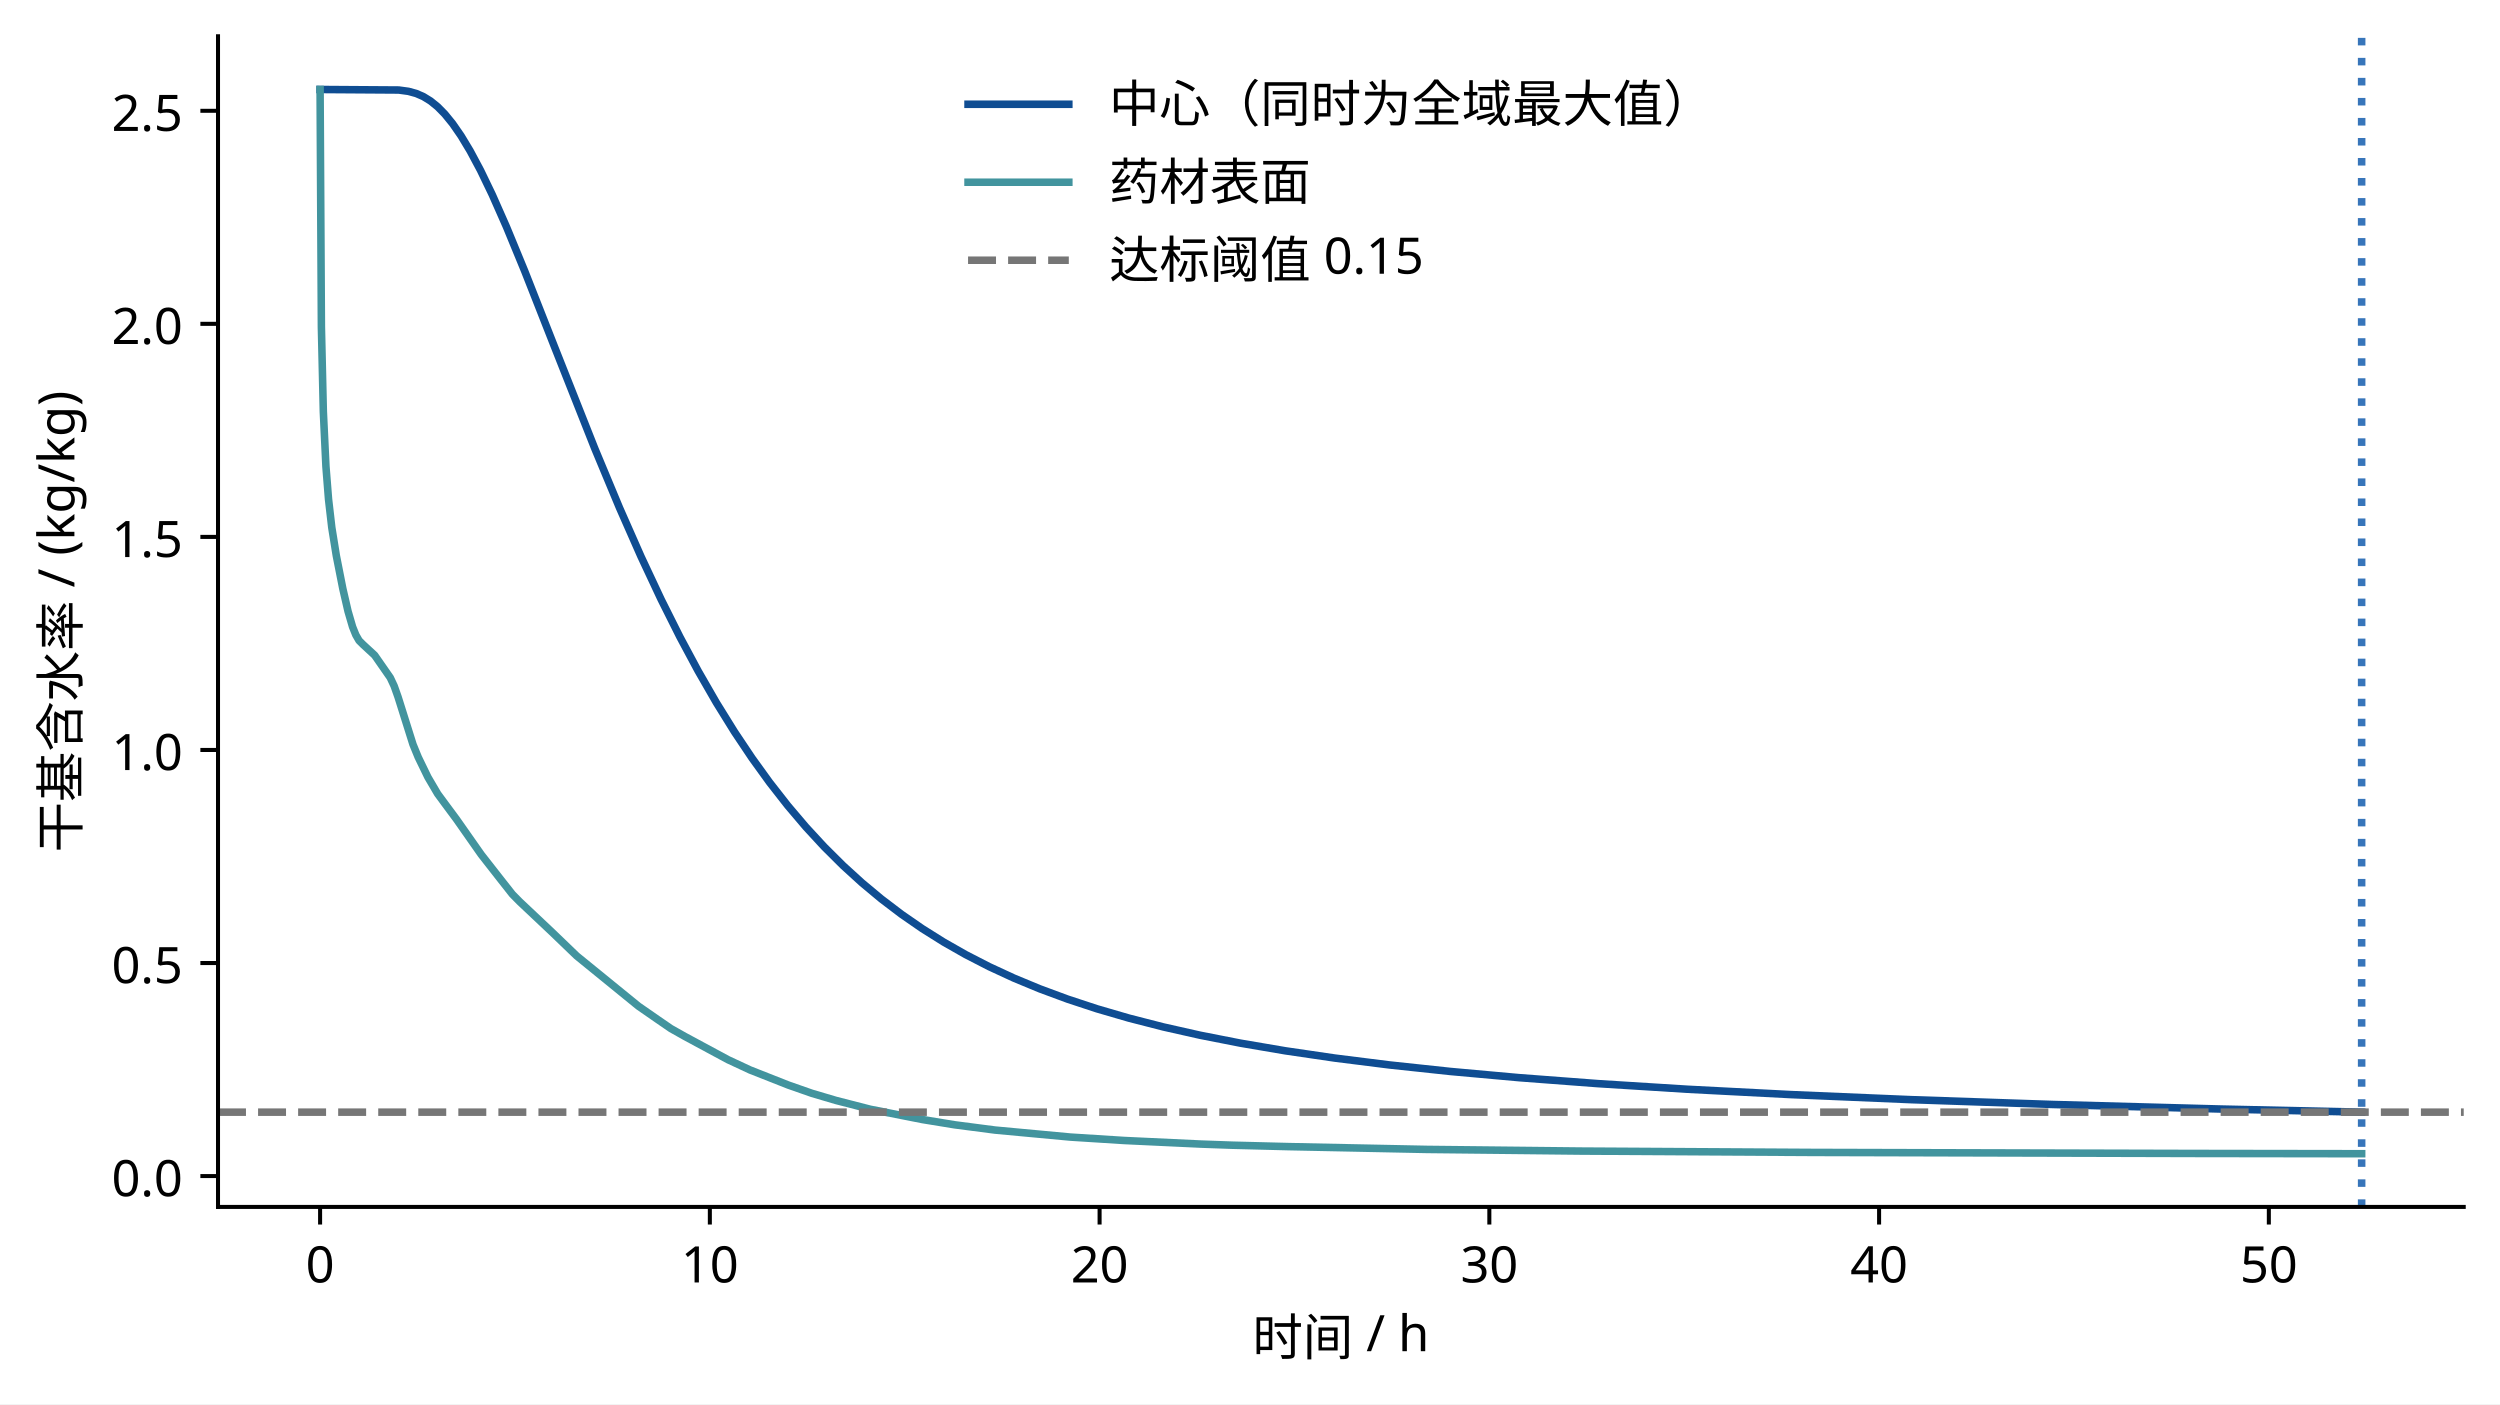
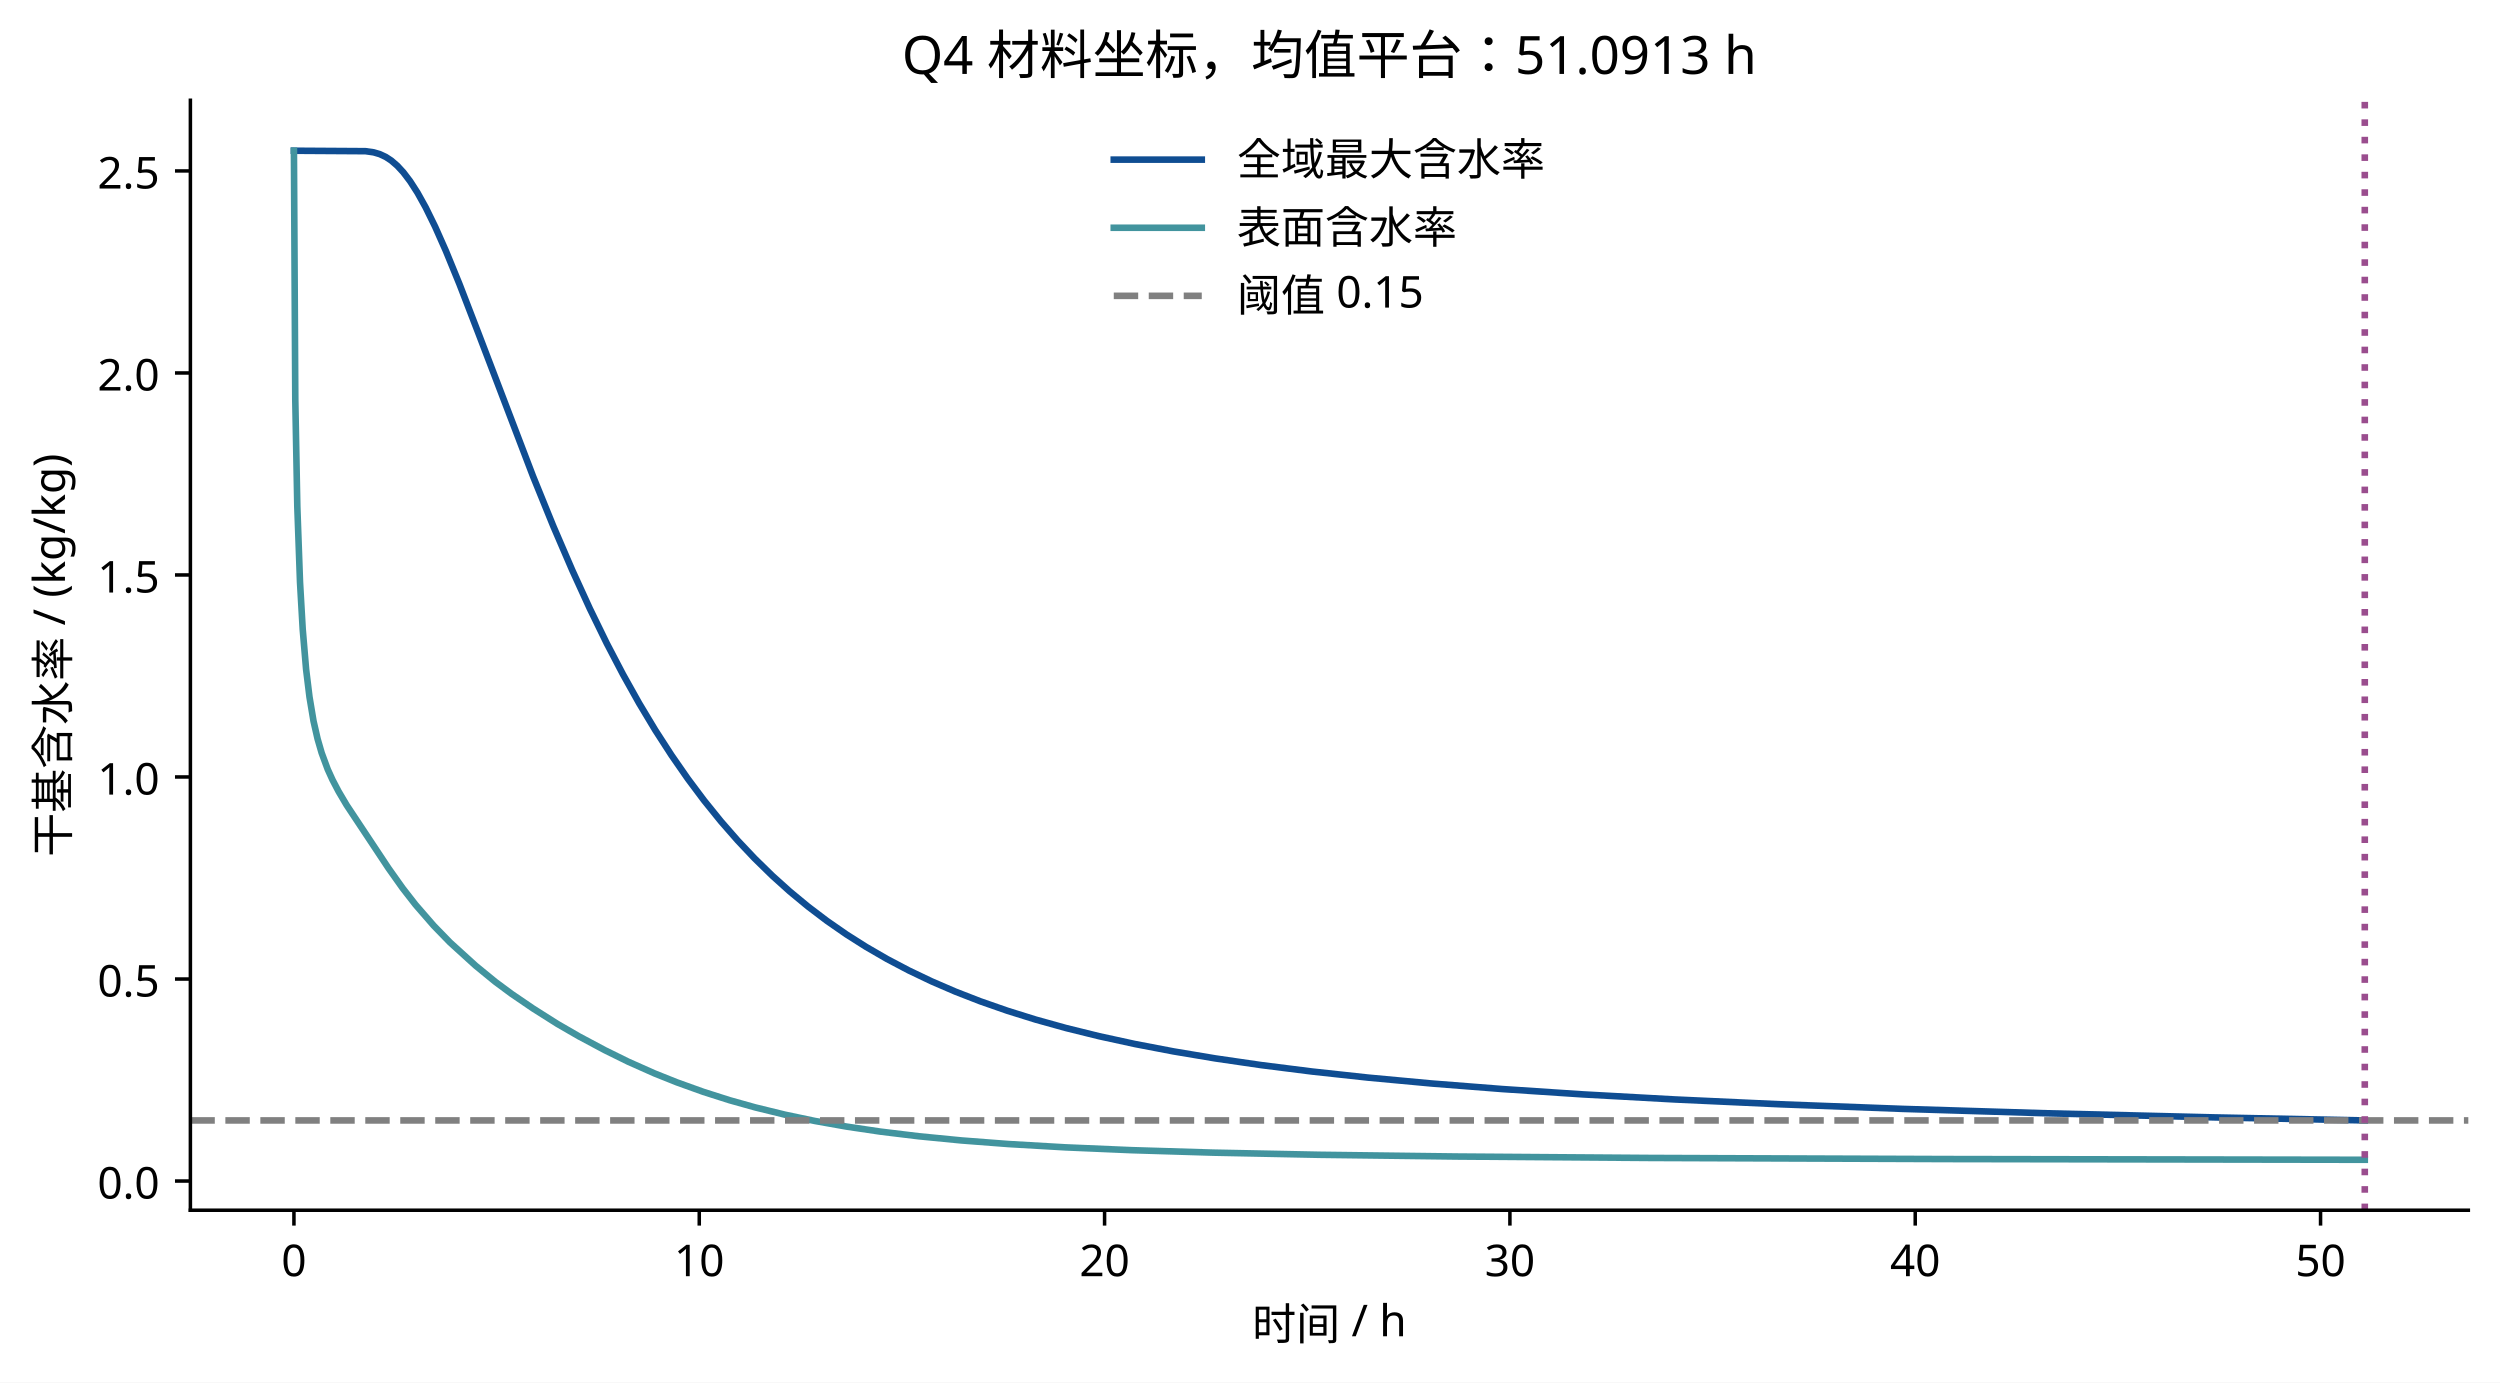
- <svg xmlns="http://www.w3.org/2000/svg" xmlns:xlink="http://www.w3.org/1999/xlink" width="496.223pt" height="278.719pt" viewBox="0 0 496.223 278.719" version="1.1">
+ <svg xmlns="http://www.w3.org/2000/svg" xmlns:xlink="http://www.w3.org/1999/xlink" width="568.223pt" height="314.232pt" viewBox="0 0 568.223 314.232" version="1.1">
  <defs>
    <style type="text/css">*{stroke-linejoin: round; stroke-linecap: butt}</style>
  </defs>
  <g id="figure_1">
    <g id="patch_1">
-       <path d="M 0 278.719  L 496.223 278.719  L 496.223 0  L 0 0  z " style="fill: #ffffff" />
+       <path d="M 0 314.232  L 568.223 314.232  L 568.223 0  L 0 0  z " style="fill: #ffffff" />
    </g>
    <g id="axes_1">
      <g id="patch_2">
-         <path d="M 43.273 239.56  L 489.023 239.56  L 489.023 7.2  L 43.273 7.2  z " style="fill: #ffffff" />
+         <path d="M 43.273 275.072  L 561.023 275.072  L 561.023 22.793  L 43.273 22.793  z " style="fill: #ffffff" />
      </g>
      <g id="matplotlib.axis_1">
        <g id="xtick_1">
          <g id="line2d_1">
            <defs>
-               <path id="m574d8062d9" d="M 0 0  L 0 3.5  " style="stroke: #000000; stroke-width: 0.8" />
+               <path id="m7cf0407d7a" d="M 0 0  L 0 3.5  " style="stroke: #000000; stroke-width: 0.8" />
            </defs>
            <g>
-               <use xlink:href="#m574d8062d9" x="63.535" y="239.56" style="stroke: #000000; stroke-width: 0.8" />
+               <use xlink:href="#m7cf0407d7a" x="66.808" y="275.072" style="stroke: #000000; stroke-width: 0.8" />
            </g>
          </g>
          <g id="text_1">
-             <text style="font-size: 10px; font-family: 'Microsoft YaHei'; text-anchor: middle" x="63.535" y="254.554" transform="rotate(-0 63.5348 254.5538)">0</text>
+             <text style="font-size: 10px; font-family: 'Microsoft YaHei'; text-anchor: middle" x="66.808" y="290.066" transform="rotate(-0 66.80753 290.0663)">0</text>
          </g>
        </g>
        <g id="xtick_2">
          <g id="line2d_2">
            <g>
-               <use xlink:href="#m574d8062d9" x="140.896" y="239.56" style="stroke: #000000; stroke-width: 0.8" />
+               <use xlink:href="#m7cf0407d7a" x="158.933" y="275.072" style="stroke: #000000; stroke-width: 0.8" />
            </g>
          </g>
          <g id="text_2">
-             <text style="font-size: 10px; font-family: 'Microsoft YaHei'; text-anchor: middle" x="140.896" y="254.554" transform="rotate(-0 140.8957 254.5538)">10</text>
+             <text style="font-size: 10px; font-family: 'Microsoft YaHei'; text-anchor: middle" x="158.933" y="290.066" transform="rotate(-0 158.9332 290.0663)">10</text>
          </g>
        </g>
        <g id="xtick_3">
          <g id="line2d_3">
            <g>
-               <use xlink:href="#m574d8062d9" x="218.257" y="239.56" style="stroke: #000000; stroke-width: 0.8" />
+               <use xlink:href="#m7cf0407d7a" x="251.059" y="275.072" style="stroke: #000000; stroke-width: 0.8" />
            </g>
          </g>
          <g id="text_3">
-             <text style="font-size: 10px; font-family: 'Microsoft YaHei'; text-anchor: middle" x="218.257" y="254.554" transform="rotate(-0 218.2567 254.5538)">20</text>
+             <text style="font-size: 10px; font-family: 'Microsoft YaHei'; text-anchor: middle" x="251.059" y="290.066" transform="rotate(-0 251.0588 290.0663)">20</text>
          </g>
        </g>
        <g id="xtick_4">
          <g id="line2d_4">
            <g>
-               <use xlink:href="#m574d8062d9" x="295.618" y="239.56" style="stroke: #000000; stroke-width: 0.8" />
+               <use xlink:href="#m7cf0407d7a" x="343.185" y="275.072" style="stroke: #000000; stroke-width: 0.8" />
            </g>
          </g>
          <g id="text_4">
-             <text style="font-size: 10px; font-family: 'Microsoft YaHei'; text-anchor: middle" x="295.618" y="254.554" transform="rotate(-0 295.6176 254.5538)">30</text>
+             <text style="font-size: 10px; font-family: 'Microsoft YaHei'; text-anchor: middle" x="343.185" y="290.066" transform="rotate(-0 343.1845 290.0663)">30</text>
          </g>
        </g>
        <g id="xtick_5">
          <g id="line2d_5">
            <g>
-               <use xlink:href="#m574d8062d9" x="372.979" y="239.56" style="stroke: #000000; stroke-width: 0.8" />
+               <use xlink:href="#m7cf0407d7a" x="435.31" y="275.072" style="stroke: #000000; stroke-width: 0.8" />
            </g>
          </g>
          <g id="text_5">
-             <text style="font-size: 10px; font-family: 'Microsoft YaHei'; text-anchor: middle" x="372.979" y="254.554" transform="rotate(-0 372.9785 254.5538)">40</text>
+             <text style="font-size: 10px; font-family: 'Microsoft YaHei'; text-anchor: middle" x="435.31" y="290.066" transform="rotate(-0 435.3102 290.0663)">40</text>
          </g>
        </g>
        <g id="xtick_6">
          <g id="line2d_6">
            <g>
-               <use xlink:href="#m574d8062d9" x="450.339" y="239.56" style="stroke: #000000; stroke-width: 0.8" />
+               <use xlink:href="#m7cf0407d7a" x="527.436" y="275.072" style="stroke: #000000; stroke-width: 0.8" />
            </g>
          </g>
          <g id="text_6">
-             <text style="font-size: 10px; font-family: 'Microsoft YaHei'; text-anchor: middle" x="450.339" y="254.554" transform="rotate(-0 450.3394 254.5538)">50</text>
+             <text style="font-size: 10px; font-family: 'Microsoft YaHei'; text-anchor: middle" x="527.436" y="290.066" transform="rotate(-0 527.4358 290.0663)">50</text>
          </g>
        </g>
        <g id="text_7">
-           <text style="font-size: 10px; font-family: 'Microsoft YaHei'; text-anchor: middle" x="266.148" y="269.033" transform="rotate(-0 266.1484 269.0334)">时间 / h</text>
+           <text style="font-size: 10px; font-family: 'Microsoft YaHei'; text-anchor: middle" x="302.148" y="304.546" transform="rotate(-0 302.1484 304.5459)">时间 / h</text>
        </g>
      </g>
      <g id="matplotlib.axis_2">
        <g id="ytick_1">
          <g id="line2d_7">
            <defs>
-               <path id="m3b85ea9df5" d="M 0 0  L -3.5 0  " style="stroke: #000000; stroke-width: 0.8" />
+               <path id="m17f62a5e63" d="M 0 0  L -3.5 0  " style="stroke: #000000; stroke-width: 0.8" />
            </defs>
            <g>
-               <use xlink:href="#m3b85ea9df5" x="43.273" y="233.438" style="stroke: #000000; stroke-width: 0.8" />
+               <use xlink:href="#m17f62a5e63" x="43.273" y="268.436" style="stroke: #000000; stroke-width: 0.8" />
            </g>
          </g>
          <g id="text_8">
-             <text style="font-size: 10px; font-family: 'Microsoft YaHei'; text-anchor: end" x="36.273" y="237.435" transform="rotate(-0 36.27344 237.4349)">0.0</text>
+             <text style="font-size: 10px; font-family: 'Microsoft YaHei'; text-anchor: end" x="36.273" y="272.433" transform="rotate(-0 36.27344 272.433)">0.0</text>
          </g>
        </g>
        <g id="ytick_2">
          <g id="line2d_8">
            <g>
-               <use xlink:href="#m3b85ea9df5" x="43.273" y="191.149" style="stroke: #000000; stroke-width: 0.8" />
+               <use xlink:href="#m17f62a5e63" x="43.273" y="222.519" style="stroke: #000000; stroke-width: 0.8" />
            </g>
          </g>
          <g id="text_9">
-             <text style="font-size: 10px; font-family: 'Microsoft YaHei'; text-anchor: end" x="36.273" y="195.145" transform="rotate(-0 36.27344 195.1454)">0.5</text>
+             <text style="font-size: 10px; font-family: 'Microsoft YaHei'; text-anchor: end" x="36.273" y="226.516" transform="rotate(-0 36.27344 226.516)">0.5</text>
          </g>
        </g>
        <g id="ytick_3">
          <g id="line2d_9">
            <g>
-               <use xlink:href="#m3b85ea9df5" x="43.273" y="148.859" style="stroke: #000000; stroke-width: 0.8" />
+               <use xlink:href="#m17f62a5e63" x="43.273" y="176.602" style="stroke: #000000; stroke-width: 0.8" />
            </g>
          </g>
          <g id="text_10">
-             <text style="font-size: 10px; font-family: 'Microsoft YaHei'; text-anchor: end" x="36.273" y="152.856" transform="rotate(-0 36.27344 152.856)">1.0</text>
+             <text style="font-size: 10px; font-family: 'Microsoft YaHei'; text-anchor: end" x="36.273" y="180.599" transform="rotate(-0 36.27344 180.5991)">1.0</text>
          </g>
        </g>
        <g id="ytick_4">
          <g id="line2d_10">
            <g>
-               <use xlink:href="#m3b85ea9df5" x="43.273" y="106.57" style="stroke: #000000; stroke-width: 0.8" />
+               <use xlink:href="#m17f62a5e63" x="43.273" y="130.685" style="stroke: #000000; stroke-width: 0.8" />
            </g>
          </g>
          <g id="text_11">
-             <text style="font-size: 10px; font-family: 'Microsoft YaHei'; text-anchor: end" x="36.273" y="110.567" transform="rotate(-0 36.27344 110.5665)">1.5</text>
+             <text style="font-size: 10px; font-family: 'Microsoft YaHei'; text-anchor: end" x="36.273" y="134.682" transform="rotate(-0 36.27344 134.6822)">1.5</text>
          </g>
        </g>
        <g id="ytick_5">
          <g id="line2d_11">
            <g>
-               <use xlink:href="#m3b85ea9df5" x="43.273" y="64.28" style="stroke: #000000; stroke-width: 0.8" />
+               <use xlink:href="#m17f62a5e63" x="43.273" y="84.768" style="stroke: #000000; stroke-width: 0.8" />
            </g>
          </g>
          <g id="text_12">
-             <text style="font-size: 10px; font-family: 'Microsoft YaHei'; text-anchor: end" x="36.273" y="68.277" transform="rotate(-0 36.27344 68.27709)">2.0</text>
+             <text style="font-size: 10px; font-family: 'Microsoft YaHei'; text-anchor: end" x="36.273" y="88.765" transform="rotate(-0 36.27344 88.76526)">2.0</text>
          </g>
        </g>
        <g id="ytick_6">
          <g id="line2d_12">
            <g>
-               <use xlink:href="#m3b85ea9df5" x="43.273" y="21.991" style="stroke: #000000; stroke-width: 0.8" />
+               <use xlink:href="#m17f62a5e63" x="43.273" y="38.851" style="stroke: #000000; stroke-width: 0.8" />
            </g>
          </g>
          <g id="text_13">
-             <text style="font-size: 10px; font-family: 'Microsoft YaHei'; text-anchor: end" x="36.273" y="25.988" transform="rotate(-0 36.27344 25.98764)">2.5</text>
+             <text style="font-size: 10px; font-family: 'Microsoft YaHei'; text-anchor: end" x="36.273" y="42.848" transform="rotate(-0 36.27344 42.84834)">2.5</text>
          </g>
        </g>
        <g id="text_14">
-           <text style="font-size: 10px; font-family: 'Microsoft YaHei'; text-anchor: middle" x="15.594" y="123.38" transform="rotate(-90 15.59375 123.38)">干基含水率 / (kg/kg)</text>
+           <text style="font-size: 10px; font-family: 'Microsoft YaHei'; text-anchor: middle" x="15.594" y="148.933" transform="rotate(-90 15.59375 148.9325)">干基含水率 / (kg/kg)</text>
        </g>
      </g>
      <g id="line2d_13">
-         <path d="M 63.535 17.762  L 79.136 17.867  L 81.07 18.13  L 82.617 18.555  L 84.035 19.172  L 85.454 20.045  L 86.872 21.197  L 88.29 22.64  L 89.838 24.542  L 91.514 26.965  L 93.319 29.964  L 95.382 33.823  L 97.703 38.636  L 100.539 45.055  L 104.149 53.811  L 110.08 68.88  L 118.074 89.066  L 122.974 100.818  L 127.229 110.462  L 131.226 118.982  L 134.965 126.449  L 138.575 133.185  L 142.185 139.458  L 145.795 145.278  L 149.276 150.48  L 152.758 155.3  L 156.368 159.915  L 159.978 164.165  L 163.588 168.076  L 167.327 171.796  L 171.066 175.204  L 174.935 178.429  L 178.932 181.468  L 183.057 184.321  L 187.312 186.992  L 191.696 189.486  L 196.338 191.872  L 201.237 194.138  L 206.395 196.276  L 211.939 198.328  L 217.741 200.238  L 224.059 202.08  L 230.892 203.834  L 238.242 205.489  L 246.236 207.06  L 255.132 208.576  L 264.931 210.014  L 275.762 211.376  L 287.881 212.672  L 301.549 213.907  L 317.15 215.087  L 334.943 216.204  L 355.443 217.263  L 379.425 218.274  L 407.533 219.229  L 440.927 220.134  L 468.762 220.751  L 468.762 220.751  " clip-path="url(#pf338d34a4c)" style="fill: none; stroke: #0f4d92; stroke-width: 1.5; stroke-linecap: square" />
+         <path d="M 66.808 34.26  L 83.083 34.362  L 84.926 34.625  L 86.307 35.03  L 87.689 35.675  L 88.918 36.481  L 90.3 37.673  L 91.681 39.172  L 93.217 41.194  L 94.906 43.825  L 96.748 47.141  L 98.898 51.52  L 101.355 57.058  L 104.426 64.56  L 108.725 75.709  L 121.162 108.279  L 125.768 119.616  L 130.067 129.598  L 134.059 138.33  L 137.898 146.206  L 141.583 153.256  L 145.268 159.842  L 148.953 165.976  L 152.638 171.676  L 156.323 176.982  L 160.008 181.91  L 163.847 186.665  L 167.685 191.058  L 171.524 195.121  L 175.516 199.023  L 179.508 202.616  L 183.654 206.045  L 187.953 209.305  L 192.406 212.395  L 196.858 215.218  L 201.618 217.973  L 206.531 220.561  L 211.752 223.054  L 217.126 225.374  L 222.807 227.584  L 228.949 229.728  L 235.397 231.743  L 242.307 233.666  L 249.831 235.524  L 257.968 237.296  L 266.72 238.972  L 276.24 240.568  L 286.681 242.09  L 298.196 243.543  L 310.941 244.927  L 325.374 246.265  L 341.496 247.532  L 359.767 248.741  L 380.649 249.894  L 404.755 250.997  L 432.546 252.041  L 465.097 253.034  L 503.483 253.977  L 537.489 254.661  L 537.489 254.661  " clip-path="url(#p0f58e64559)" style="fill: none; stroke: #0f4d92; stroke-width: 1.5; stroke-linecap: square" />
      </g>
      <g id="line2d_14">
-         <path d="M 63.535 17.762  L 63.793 64.899  L 64.179 81.713  L 64.695 92.6  L 65.211 99.109  L 65.856 104.707  L 66.758 110.319  L 68.048 116.856  L 69.079 121.329  L 69.982 124.424  L 70.626 126.024  L 71.271 127.146  L 72.045 127.921  L 74.365 130.062  L 77.46 134.51  L 78.233 136.157  L 79.007 138.342  L 81.972 147.76  L 83.004 150.285  L 84.938 154.268  L 86.872 157.564  L 88.419 159.664  L 90.611 162.619  L 95.511 169.608  L 99.508 174.716  L 101.7 177.498  L 103.118 178.94  L 109.565 185.02  L 114.464 189.734  L 126.713 199.705  L 130.452 202.298  L 133.16 204.159  L 135.996 205.756  L 144.506 210.341  L 148.89 212.382  L 156.497 215.381  L 161.139 217.007  L 165.909 218.419  L 172.743 220.175  L 183.057 222.211  L 189.504 223.262  L 197.498 224.305  L 212.455 225.698  L 223.156 226.375  L 238.37 227.088  L 244.559 227.309  L 255.777 227.592  L 283.24 228.146  L 313.797 228.475  L 359.956 228.744  L 435.77 228.949  L 468.762 228.998  L 468.762 228.998  " clip-path="url(#pf338d34a4c)" style="fill: none; stroke: #42949e; stroke-width: 1.5; stroke-linecap: square" />
+         <path d="M 66.808 34.26  L 67.115 90.873  L 67.575 115.138  L 68.189 132.321  L 68.804 143.037  L 69.571 152.113  L 70.339 158.387  L 71.26 163.899  L 72.182 167.938  L 73.103 171.116  L 74.485 174.861  L 75.559 177.222  L 76.941 179.863  L 78.784 182.988  L 88.304 197.34  L 91.528 201.885  L 94.445 205.632  L 98.591 210.403  L 102.276 214.194  L 108.111 219.497  L 112.563 223.14  L 116.248 225.872  L 121.162 229.222  L 126.689 232.719  L 131.603 235.56  L 137.437 238.676  L 142.811 241.325  L 148.799 243.987  L 153.866 246.012  L 159.854 248.163  L 165.843 250.072  L 171.677 251.707  L 178.433 253.359  L 185.189 254.779  L 192.406 256.061  L 200.083 257.2  L 208.835 258.264  L 218.508 259.208  L 229.256 260.031  L 242.153 260.78  L 257.201 261.422  L 275.779 261.983  L 299.885 262.47  L 331.055 262.865  L 375.121 263.189  L 442.373 263.441  L 537.489 263.605  L 537.489 263.605  " clip-path="url(#p0f58e64559)" style="fill: none; stroke: #42949e; stroke-width: 1.5; stroke-linecap: square" />
      </g>
      <g id="line2d_15">
-         <path d="M 43.273 220.751  L 489.023 220.751  " clip-path="url(#pf338d34a4c)" style="fill: none; stroke-dasharray: 5.55,2.4; stroke-dashoffset: 0; stroke: #767676; stroke-width: 1.5" />
+         <path d="M 43.273 254.661  L 561.023 254.661  " clip-path="url(#p0f58e64559)" style="fill: none; stroke-dasharray: 5.55,2.4; stroke-dashoffset: 0; stroke: #808080; stroke-width: 1.5" />
      </g>
      <g id="line2d_16">
-         <path d="M 468.762 239.56  L 468.762 7.2  " clip-path="url(#pf338d34a4c)" style="fill: none; stroke-dasharray: 1.5,2.475; stroke-dashoffset: 0; stroke: #3775ba; stroke-width: 1.5" />
+         <path d="M 537.489 275.072  L 537.489 22.793  " clip-path="url(#p0f58e64559)" style="fill: none; stroke-dasharray: 1.5,2.475; stroke-dashoffset: 0; stroke: #9a4d8e; stroke-width: 1.5" />
      </g>
      <g id="patch_3">
-         <path d="M 43.273 239.56  L 43.273 7.2  " style="fill: none; stroke: #000000; stroke-width: 0.8; stroke-linejoin: miter; stroke-linecap: square" />
+         <path d="M 43.273 275.072  L 43.273 22.793  " style="fill: none; stroke: #000000; stroke-width: 0.8; stroke-linejoin: miter; stroke-linecap: square" />
      </g>
      <g id="patch_4">
-         <path d="M 43.273 239.56  L 489.023 239.56  " style="fill: none; stroke: #000000; stroke-width: 0.8; stroke-linejoin: miter; stroke-linecap: square" />
+         <path d="M 43.273 275.072  L 561.023 275.072  " style="fill: none; stroke: #000000; stroke-width: 0.8; stroke-linejoin: miter; stroke-linecap: square" />
+       </g>
+       <g id="text_15">
+         <text style="font-size: 12px; font-family: 'Microsoft YaHei'; text-anchor: middle" x="302.148" y="16.793" transform="rotate(-0 302.1484 16.7925)">Q4 材料坐标，均值平台：51.0913 h</text>
      </g>
      <g id="legend_1">
        <g id="line2d_17">
-           <path d="M 192.148 20.694  L 202.148 20.694  L 212.148 20.694  " style="fill: none; stroke: #0f4d92; stroke-width: 1.5; stroke-linecap: square" />
+           <path d="M 253.148 36.286  L 263.148 36.286  L 273.148 36.286  " style="fill: none; stroke: #0f4d92; stroke-width: 1.5; stroke-linecap: square" />
        </g>
-         <g id="text_15">
-           <text style="font-size: 10px; font-family: 'Microsoft YaHei'; text-anchor: start" x="220.148" y="24.194" transform="rotate(-0 220.1484 24.19375)">中心（同时为全域最大值）</text>
+         <g id="text_16">
+           <text style="font-size: 10px; font-family: 'Microsoft YaHei'; text-anchor: start" x="281.148" y="39.786" transform="rotate(-0 281.1484 39.78625)">全域最大含水率</text>
        </g>
        <g id="line2d_18">
-           <path d="M 192.148 36.173  L 202.148 36.173  L 212.148 36.173  " style="fill: none; stroke: #42949e; stroke-width: 1.5; stroke-linecap: square" />
+           <path d="M 253.148 51.766  L 263.148 51.766  L 273.148 51.766  " style="fill: none; stroke: #42949e; stroke-width: 1.5; stroke-linecap: square" />
        </g>
-         <g id="text_16">
-           <text style="font-size: 10px; font-family: 'Microsoft YaHei'; text-anchor: start" x="220.148" y="39.673" transform="rotate(-0 220.1484 39.67344)">药材表面</text>
+         <g id="text_17">
+           <text style="font-size: 10px; font-family: 'Microsoft YaHei'; text-anchor: start" x="281.148" y="55.266" transform="rotate(-0 281.1484 55.26594)">表面含水率</text>
        </g>
        <g id="line2d_19">
-           <path d="M 192.148 51.653  L 202.148 51.653  L 212.148 51.653  " style="fill: none; stroke-dasharray: 5.55,2.4; stroke-dashoffset: 0; stroke: #767676; stroke-width: 1.5" />
+           <path d="M 253.148 67.246  L 263.148 67.246  L 273.148 67.246  " style="fill: none; stroke-dasharray: 5.55,2.4; stroke-dashoffset: 0; stroke: #808080; stroke-width: 1.5" />
        </g>
-         <g id="text_17">
-           <text style="font-size: 10px; font-family: 'Microsoft YaHei'; text-anchor: start" x="220.148" y="55.153" transform="rotate(-0 220.1484 55.15313)">达标阈值 0.15</text>
+         <g id="text_18">
+           <text style="font-size: 10px; font-family: 'Microsoft YaHei'; text-anchor: start" x="281.148" y="70.746" transform="rotate(-0 281.1484 70.74563)">阈值 0.15</text>
        </g>
      </g>
    </g>
  </g>
  <defs>
-     <clipPath id="pf338d34a4c">
-       <rect x="43.273" y="7.2" width="445.75" height="232.36" />
+     <clipPath id="p0f58e64559">
+       <rect x="43.273" y="22.793" width="517.75" height="252.28" />
    </clipPath>
  </defs>
</svg>
